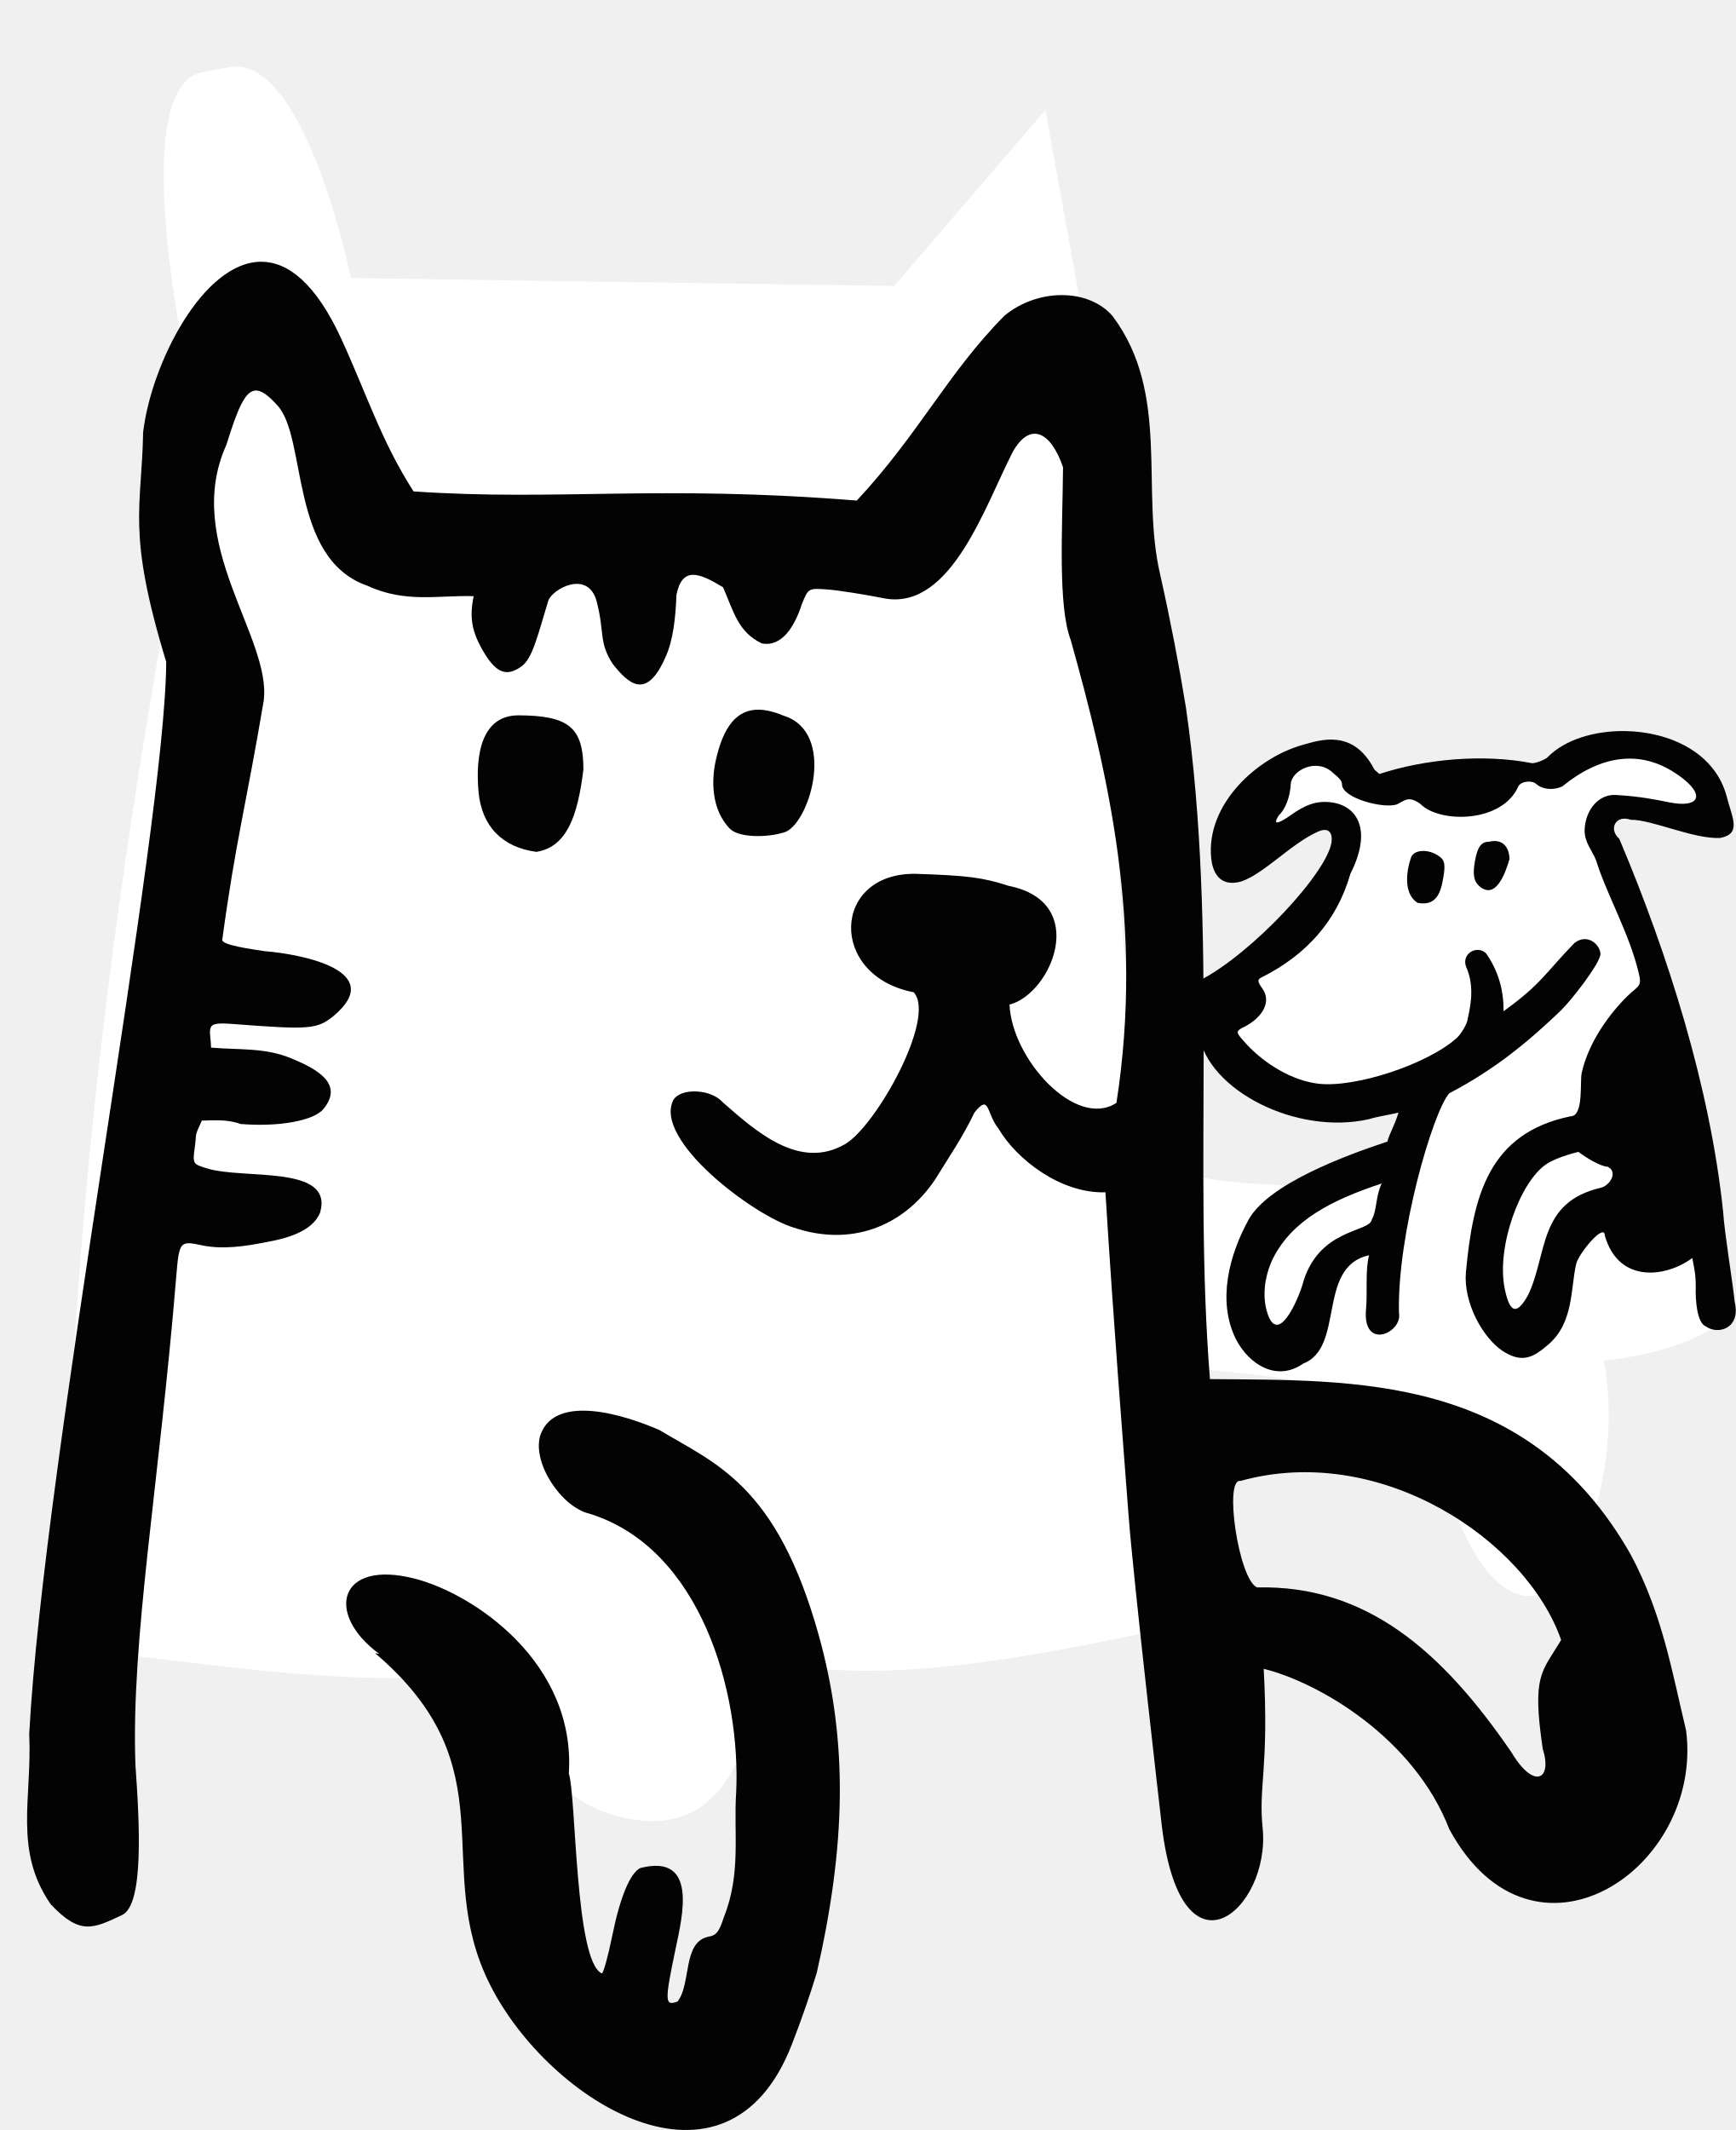
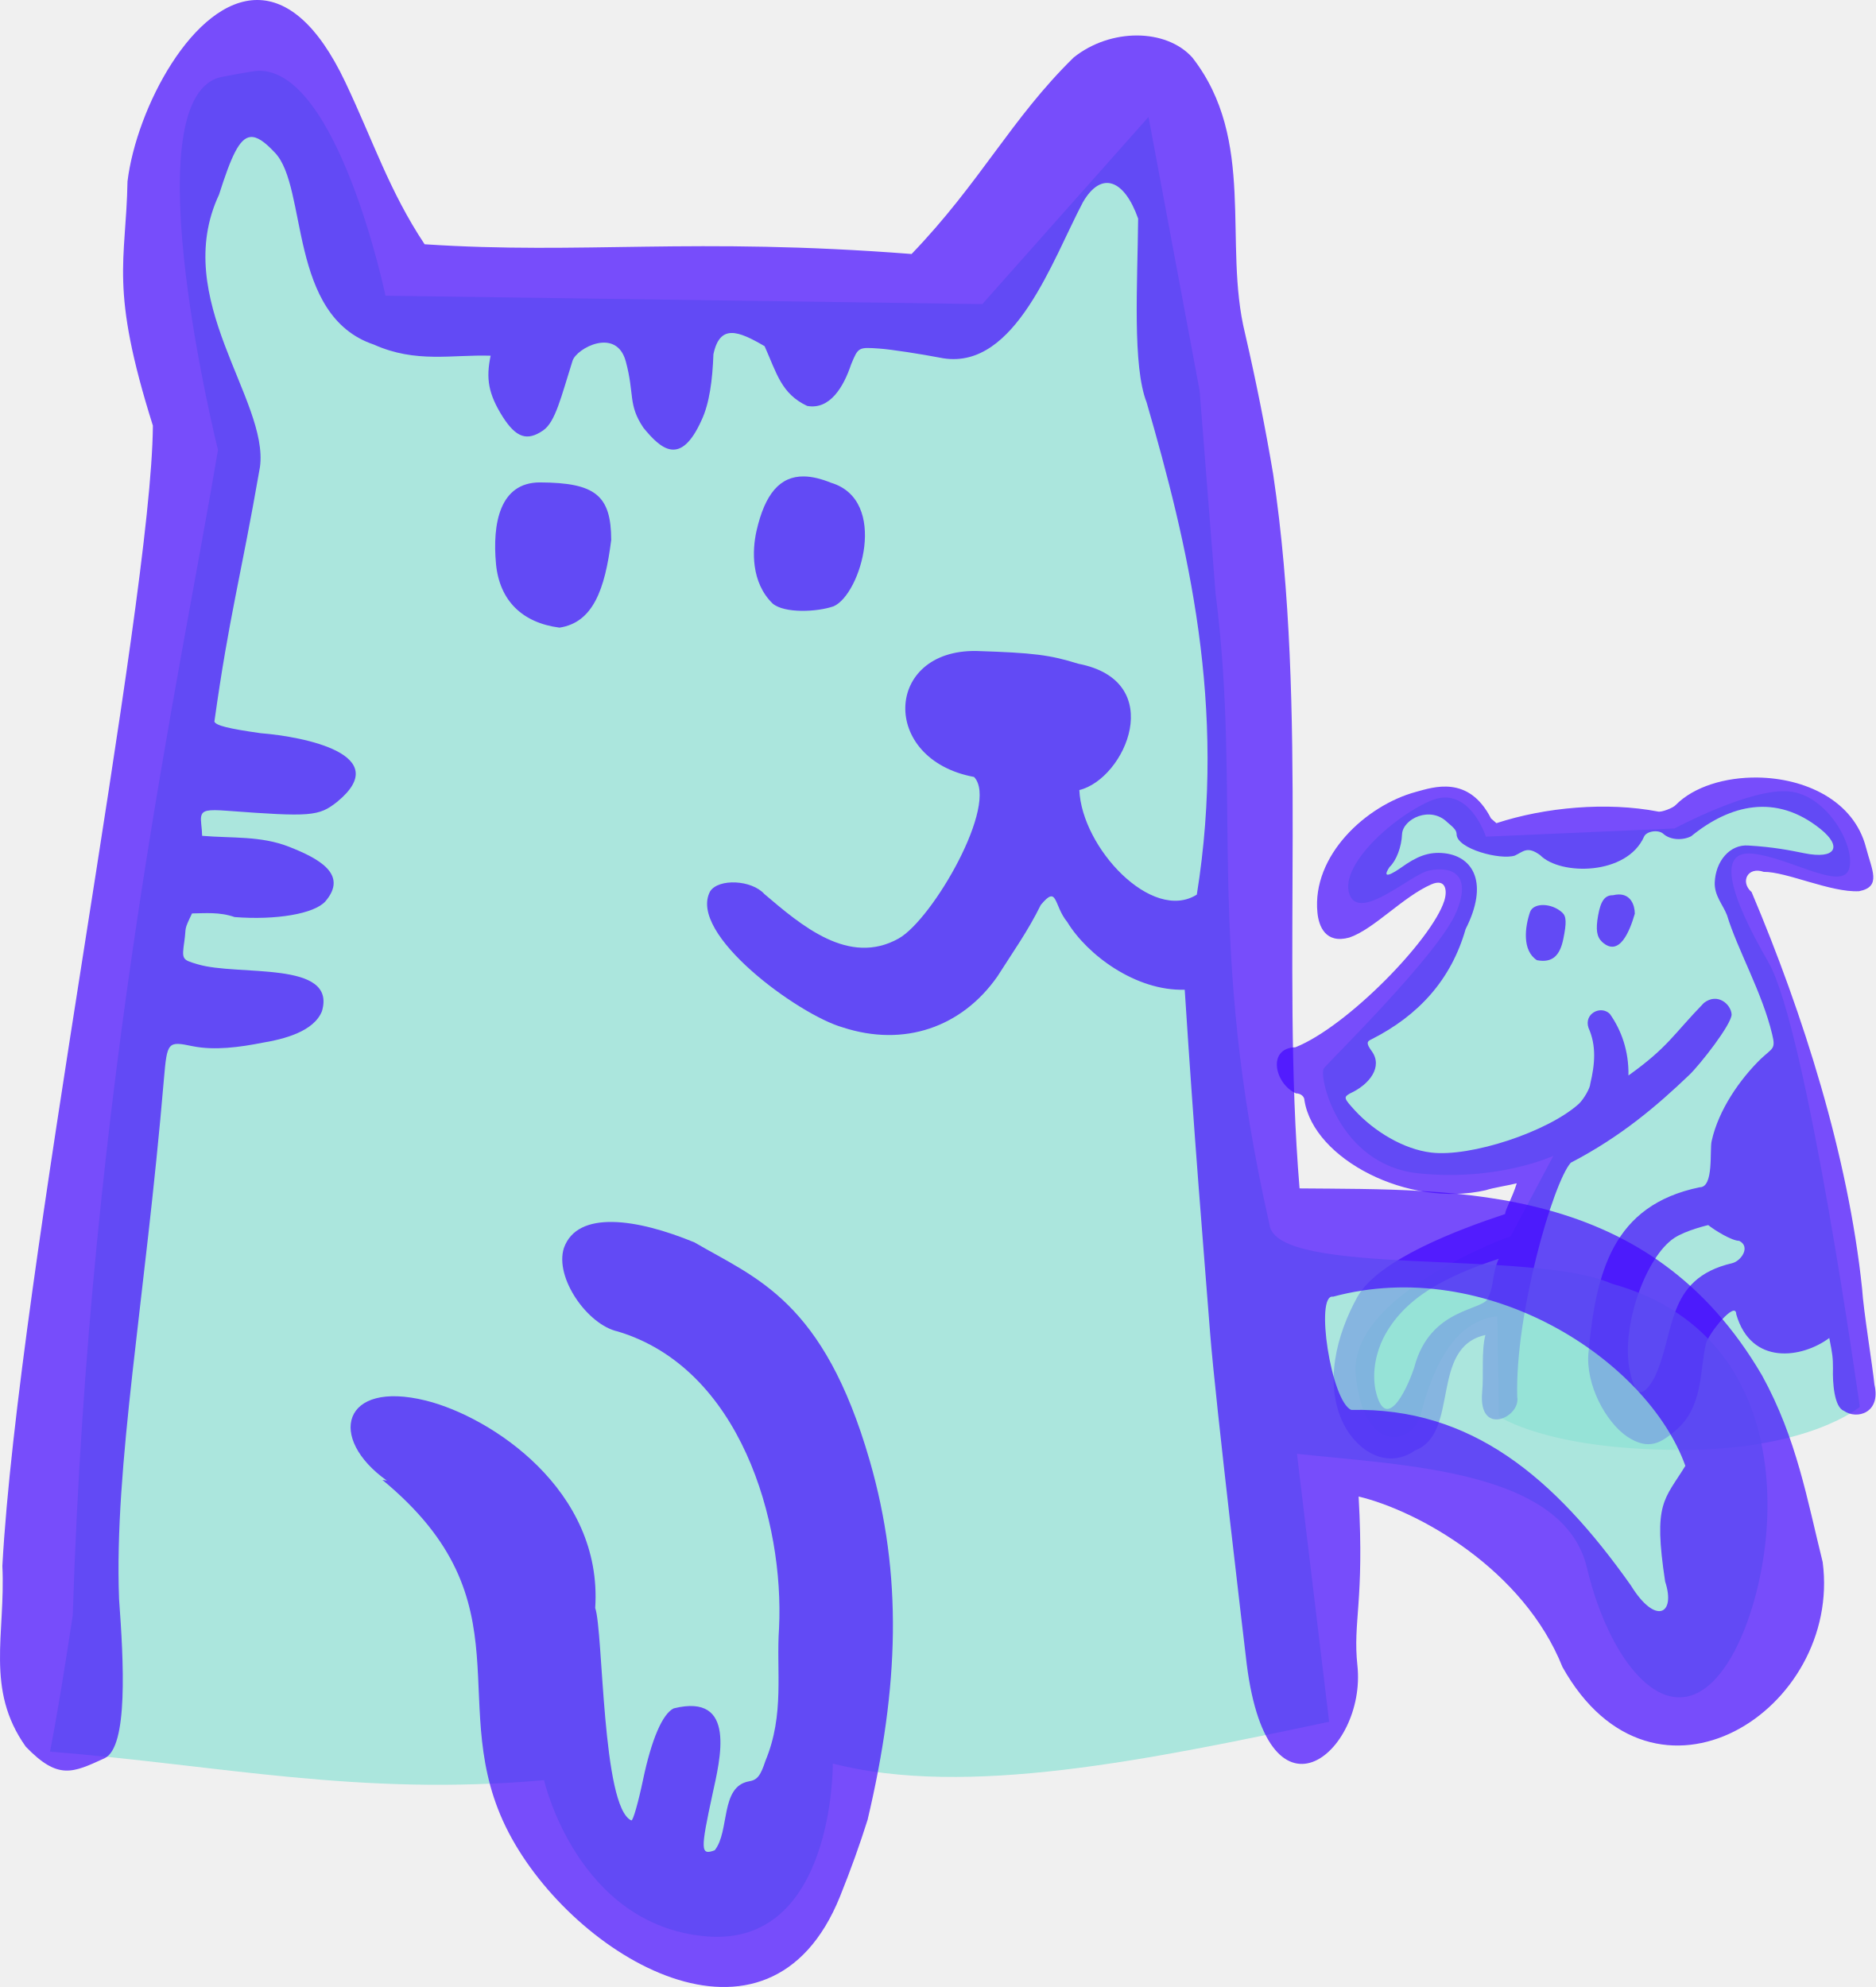
- <svg xmlns="http://www.w3.org/2000/svg" width="192.365" height="236" id="screenshot-1b5ba76f-ce73-80e4-8004-8e6235f5e487" viewBox="748 362 192.365 236" style="-webkit-print-color-adjust::exact" fill="none" version="1.1">
-   <g id="shape-1b5ba76f-ce73-80e4-8004-8e6235f5e487" rx="0" ry="0">
-     <g id="shape-1b5ba76f-ce73-80e4-8004-8e61edcdef80">
+ <svg xmlns="http://www.w3.org/2000/svg" width="195.365" height="207" id="screenshot-d5439c29-1b72-803f-8004-8f2ff157aca6" viewBox="753 400 195.365 207" style="-webkit-print-color-adjust::exact" fill="none" version="1.1">
+   <g id="shape-d5439c29-1b72-803f-8004-8f2ff157aca6" rx="0" ry="0">
+     <g id="shape-1b5ba76f-ce73-80e4-8004-8e620ff07358">
      <g fill="none">
-         <g class="fills" id="fills-1b5ba76f-ce73-80e4-8004-8e61edcdef80">
-           <rect rx="0" ry="0" x="748" y="362" width="184" height="207" transform="matrix(1, 0, 0, 1, 0, 0)" class="frame-background">
+         <g class="fills" id="fills-1b5ba76f-ce73-80e4-8004-8e620ff07358">
+           <rect rx="0" ry="0" x="886" y="481" width="62.365" height="70.936" transform="matrix(1, 0, 0, 1, 0, 0)" class="frame-background">
          </rect>
        </g>
        <g class="frame-children">
-           <g id="shape-1b5ba76f-ce73-80e4-8004-8e61edcdef81" style="fill:#000000" width="274.011" height="304.744" rx="0" ry="0">
-             <g id="shape-1b5ba76f-ce73-80e4-8004-8e61edcdef83">
-               <g class="fills" id="fills-1b5ba76f-ce73-80e4-8004-8e61edcdef83">
-                 <path d="M774.053,369.372C773.656,369.381,770.467,369.966,770.056,370.096C761.285,372.854,769.992,408.877,769.992,408.877C766.141,432.607,757.019,474.901,755.342,530.265C754.489,536.119,753.706,541.036,753.046,544.475C770.353,545.910,784.181,549.156,802.882,547.450C802.882,547.450,806.212,562.528,819.191,563.719C832.169,564.910,832.005,545.723,832.005,545.723C845.514,549.290,863.776,545.352,882.068,541.367L878.826,513.452C889.667,514.673,905.732,515.110,908.083,525.332C910.492,535.814,916.918,543.613,922.184,535.379C927.450,527.146,931.079,501.607,910.581,495.730C902.566,492.087,876.699,495.125,876.055,489.573C869.535,459.792,873.275,445.429,870.618,423.838L869.006,402.700L863.853,374.191L847.094,393.683L786.884,392.809C786.884,392.809,782.098,369.199,774.053,369.372ZZ" overflow="visible" color="#000" style="fill:#ffffff">
+           <g id="shape-1b5ba76f-ce73-80e4-8004-8e620ff07359" style="fill:#000000" width="235.711" height="268.103" rx="0" ry="0">
+             <g id="shape-1b5ba76f-ce73-80e4-8004-8e620ff0735b">
+               <g class="fills" id="fills-1b5ba76f-ce73-80e4-8004-8e620ff0735b">
+                 <path d="M908.957,537.126L909.131,547.543C909.131,547.543,914.064,550.987,927.758,551.044C941.451,551.101,946.717,546.561,946.717,546.561C946.717,546.561,941.230,507.228,937.198,500.241C933.166,493.254,931.806,488.586,935.522,488.928C939.238,489.269,944.788,492.813,945.578,490.578C946.369,488.344,943.412,482.851,939.380,482.453C935.348,482.054,927.426,486.309,927.426,486.309L907.771,487.163C907.771,487.163,906.032,481.713,902.031,483.420C898.031,485.128,892.528,490.194,893.556,493.140C894.584,496.086,899.881,491.148,901.778,490.706C903.676,490.265,906.538,490.621,904.688,495.032C902.838,499.444,891.484,510.530,890.899,511.298C890.314,512.066,892.417,521.345,900.703,522.227C908.989,523.109,914.808,520.406,914.808,520.406L910.364,528.773C910.364,528.773,893.477,534.835,894.220,543.189C894.963,551.542,900.102,550.589,900.972,547.387C901.842,544.185,903.739,537.667,908.957,537.126ZZ" overflow="visible" color="#000" style="fill:#8ee1d5;fill-opacity:0.7">
                </path>
              </g>
            </g>
-             <g id="shape-1b5ba76f-ce73-80e4-8004-8e61edcdef84">
-               <g class="fills" id="fills-1b5ba76f-ce73-80e4-8004-8e61edcdef84">
-                 <path d="M776.988,391.000C770.528,390.951,764.754,402.293,763.862,409.901C763.713,418.353,762.008,420.869,766.422,435.343C766.290,454.178,752.846,523.846,751.238,554.129C751.576,561.259,749.482,566.978,753.602,572.965C756.872,576.469,758.333,575.683,761.533,574.178C763.958,573.038,763.470,564.043,763.010,557.575C762.505,543.617,765.618,526.717,767.538,503.367C767.859,499.532,767.929,499.449,770.426,499.989C772.656,500.452,775.164,500.100,777.497,499.625C779.592,499.260,782.646,498.490,783.478,496.339C784.996,491.002,774.975,492.728,770.913,491.447C769.348,490.973,769.336,490.952,769.602,489.008C769.804,487.528,769.510,487.996,770.370,486.158C771.687,486.143,773.140,485.987,774.666,486.537C778.857,486.876,782.686,486.195,783.811,484.914C786.197,482.061,783.073,480.400,780.159,479.215C777.301,478.054,774.390,478.339,771.390,478.073C771.371,477.149,771.206,476.481,771.293,476.053C771.422,475.419,771.908,475.309,773.895,475.462C782.344,476.113,783.151,476.047,784.991,474.547C790.843,469.609,781.657,467.742,777.300,467.383C774.054,466.911,772.772,466.578,772.626,466.173C774.138,455.021,775.226,451.494,777.222,439.658C778.150,432.660,768.166,422.152,773.093,411.278C774.321,407.307,775.137,405.402,776.252,405.276C776.921,405.199,777.697,405.763,778.731,406.904C782.066,410.499,780.026,423.896,788.717,426.899C792.957,428.864,796.627,427.923,800.492,428.056C800.005,430.445,800.258,432.026,801.709,434.417C803.064,436.604,804.172,436.990,805.791,435.837C807.024,434.959,807.591,432.380,808.757,428.577C809.169,427.273,813.182,425.047,814.126,428.650C815.031,432.107,814.326,433.135,815.903,435.563C817.692,437.817,819.661,439.608,821.765,434.779C822.571,433.013,822.871,430.563,822.964,427.909C823.610,424.742,825.447,425.443,828.128,427.064C829.350,429.890,829.816,432.027,832.423,433.288C834.717,433.718,836.098,431.296,836.851,428.972C837.577,427.160,837.579,427.159,839.702,427.313C840.872,427.398,843.789,427.856,846.184,428.331C853.426,429.465,857.134,418.137,860.231,412.076C862.094,408.753,864.410,409.687,865.808,413.774C865.743,420.653,865.219,429.124,866.665,432.927C870.795,447.699,874.792,464.500,871.726,484.199C867.204,487.137,860.131,479.332,859.876,473.305C864.510,472.133,868.836,461.947,859.771,460.147C856.921,459.224,855.229,459.005,849.507,458.819C840.194,458.646,839.742,470.113,849.257,471.941C851.813,474.749,845.065,486.804,841.640,488.776C836.624,491.664,831.848,487.424,828.102,484.135C826.825,482.663,823.498,482.491,822.635,483.853C820.323,488.288,831.578,496.732,835.996,498.024C842.214,500.127,848.033,497.997,851.605,492.731C853.176,490.176,854.696,487.987,855.984,485.279C857.705,483.127,857.254,485.288,858.660,487.058C860.661,490.462,865.559,494.261,870.506,494.105C871.486,509.821,872.397,520.946,873.070,529.894C873.605,537.017,876.662,563.486,876.662,563.486C878.644,582.575,888.867,573.578,887.926,564.516C887.447,559.902,888.642,557.953,888.048,546.902C894.122,548.406,904.692,554.517,908.614,564.671C917.886,581.750,936.803,569.102,934.860,553.743C933.308,547.304,932.257,540.880,928.739,534.282C917.347,514.179,898.135,514.960,882.090,514.803C880.200,491.363,883.018,465.194,879.424,440.368C878.666,435.729,877.740,430.868,876.593,425.747C874.346,416.325,877.776,405.625,871.277,396.995C868.614,393.936,863.001,393.928,859.307,396.986C853.004,403.355,849.920,409.975,842.954,417.461C820.797,415.686,809.850,417.538,793.832,416.447C790.279,410.932,788.646,405.682,785.828,399.549C783.002,393.399,779.924,391.022,776.988,391.000ZZM832.103,440.633C829.683,440.595,828.160,442.442,827.308,446.322C826.872,448.335,826.743,451.666,828.942,453.878C830.135,454.916,833.422,454.766,835.095,454.158C837.832,452.915,840.675,443.104,834.830,441.293C833.816,440.868,832.909,440.646,832.103,440.633ZZM805.464,441.257C801.406,441.257,800.656,445.535,801.034,449.760C801.393,453.567,803.675,455.880,807.439,456.385C810.802,455.853,812.021,452.458,812.655,447.251C812.642,442.602,811.059,441.285,805.464,441.257ZZM807.881,521.018C806.927,524.109,810.267,529.018,813.316,529.708C825.692,533.545,830.109,549.542,829.584,560.614C829.282,565.041,830.168,569.585,828.214,574.435C827.709,576.019,827.381,576.439,826.543,576.576C823.621,577.129,824.632,581.775,823.096,583.757C821.658,584.306,821.642,583.787,822.875,577.900C823.628,574.309,825.375,567.335,818.960,568.973C817.821,569.547,816.722,572.199,815.863,576.418C815.384,578.779,814.857,580.682,814.690,580.647C811.707,579.303,811.861,560.897,811.040,558.516C811.824,546.216,800.509,538.587,793.962,536.909C785.494,534.739,783.993,540.815,790.025,545.245C789.873,545.223,789.724,545.194,789.572,545.171C804.621,557.983,795.652,568.711,802.313,581.916C808.868,594.914,828.541,607.019,835.737,588.562C836.815,585.795,837.736,583.138,838.516,580.583C841.705,566.634,842.056,555.098,838.740,543.198C834.071,526.448,827.274,524.184,821.054,520.430C815.273,517.958,809.246,517.028,807.881,521.018ZZM921.007,543.707C918.873,547.293,917.753,547.519,918.969,555.767C920.065,559.190,917.999,560.344,915.498,556.147C907.806,544.923,899.432,537.609,887.311,537.881C885.267,537.014,883.610,525.739,885.472,526.084C901.002,521.770,917.168,532.662,921.007,543.707ZZ" style="fill:#030303">
+             <g id="shape-1b5ba76f-ce73-80e4-8004-8e620ff0bbf6">
+               <g class="fills" id="fills-1b5ba76f-ce73-80e4-8004-8e620ff0bbf6">
+                 <path d="M936.062,481.001C932.700,480.958,929.433,481.954,927.561,483.848C927.301,484.168,926.039,484.644,925.709,484.546C920.359,483.515,913.949,484.093,908.869,485.756L908.307,485.263C905.967,480.691,902.272,482.012,900.469,482.502C895.309,483.904,889.635,489.113,890.227,495.081C890.365,496.475,891.051,498.360,893.549,497.670C896.095,496.816,899.120,493.434,902.084,492.134C903.573,491.481,903.793,492.732,903.438,493.846C902.156,497.878,893.333,506.953,887.936,509.101C884.931,509.193,885.801,512.935,887.990,513.903C888.485,513.903,888.875,514.226,888.875,514.637C889.848,520.772,899.676,525.841,907.753,523.993C908.525,523.732,910.215,523.476,910.987,523.273C910.521,524.798,909.840,525.895,909.768,526.479C904.864,528.106,896.567,531.220,894.388,535.109C892.194,539.082,890.882,544.174,892.961,548.368C894.440,551.236,897.526,553.109,900.410,551.091C902.750,550.195,903.118,547.511,903.631,544.891C904.144,542.270,904.804,539.714,907.726,539.075C907.277,540.730,907.562,543.321,907.385,545.044C906.970,549.719,911.437,547.658,911.038,545.514C910.798,536.887,914.789,523.169,916.616,521.128C921.828,518.420,925.591,515.203,928.966,511.975C930.075,510.914,933.368,506.715,933.368,505.681C933.307,504.628,931.912,503.382,930.487,504.478C927.200,507.870,926.783,509.059,922.623,512.043C922.671,509.500,921.891,507.327,920.681,505.620C919.732,504.697,917.963,505.599,918.463,507.083C919.299,508.946,919.133,510.864,918.645,512.909C918.645,513.329,917.971,514.512,917.460,514.990C914.222,517.915,906.180,520.562,902.080,520.071C899.181,519.724,896.161,517.866,894.169,515.725C892.961,514.403,892.934,514.315,893.608,513.917C895.692,512.971,897.040,511.120,895.898,509.528C895.324,508.736,895.320,508.504,895.877,508.262C900.732,505.806,904.150,502.085,905.661,496.793C908.089,492.012,906.465,489.259,903.506,488.894C901.782,488.684,900.525,489.256,898.958,490.375C898.200,490.912,896.774,491.774,897.735,490.327C898.445,489.665,898.992,488.224,899.041,486.883C899.153,485.295,901.982,483.925,903.748,485.653C904.533,486.301,904.719,486.545,904.724,486.934C904.787,488.441,909.267,489.615,910.778,489.136C911.669,488.731,912.069,488.097,913.425,489.085C915.521,491.219,922.453,491.218,924.251,487.153C924.510,486.575,925.752,486.398,926.256,486.867C927.007,487.537,928.294,487.558,929.154,487.119C933.198,483.825,937.971,482.626,942.615,486.354C944.950,488.229,944.185,489.546,940.949,488.889C939.442,488.584,937.729,488.238,935.129,488.085C933.195,487.931,931.696,489.704,931.610,491.945C931.565,493.315,932.467,494.247,932.891,495.347C933.967,498.905,936.564,503.412,937.594,507.756C937.975,509.311,937.651,509.148,936.404,510.317C934.246,512.425,932.011,515.604,931.291,518.864C931.060,519.776,931.546,523.700,930.048,523.685C920.962,525.556,919.248,532.540,918.460,540.910C918.143,544.279,920.287,548.148,922.463,549.646C924.791,551.194,926.071,550.263,927.583,548.976C930.435,546.547,930.047,542.673,930.681,540.021C930.949,538.899,933.817,535.410,933.850,536.909C935.406,542.313,940.726,541.490,943.542,539.388C943.880,541.084,943.925,541.456,943.925,542.551C943.875,544.059,944.062,546.582,945.050,546.969C946.431,547.938,948.942,547.177,948.245,544.248C948.066,542.394,947.097,536.519,946.961,534.257C945.512,520.417,940.820,505.627,935.451,492.936C934.233,491.883,935.028,490.237,936.717,490.829C939.085,490.800,943.702,492.998,946.642,492.843C949.025,492.383,947.966,490.624,947.369,488.301C946.096,483.351,940.976,481.065,936.062,481.001ZZM921.607,493.183C921.428,493.185,921.233,493.210,921.019,493.262C920.165,493.254,919.735,493.837,919.462,495.375C919.200,496.852,919.316,497.606,919.890,498.138C921.699,499.770,922.781,496.923,923.285,495.185C923.280,494.278,922.857,493.167,921.607,493.183ZZM913.776,494.284C913.125,494.271,912.566,494.506,912.378,494.996C911.828,496.601,911.536,499.014,913.086,500.029C914.731,500.347,915.483,499.516,915.832,497.847C916.187,496.125,916.161,495.464,915.723,495.065C915.168,494.559,914.426,494.298,913.776,494.284ZZM930.932,527.625C931.575,528.149,933.388,529.267,934.158,529.267C935.372,529.869,934.381,531.354,933.436,531.593C926.414,533.215,927.548,538.918,925.334,543.512C924.099,545.720,923.319,545.543,922.753,542.769C921.818,538.191,924.436,530.931,927.391,528.971C928.615,528.160,930.932,527.625,930.932,527.625ZZM909.115,531.131C908.409,532.681,908.623,534.045,908.025,535.122C907.817,536.592,901.974,536.037,900.306,542.472C899.423,545.121,897.267,549.286,896.272,544.792C895.882,542.780,896.406,540.792,897.076,539.430C899.216,535.184,903.609,532.948,909.115,531.131ZZ" style="fill:#4308ff;fill-opacity:0.7">
                </path>
              </g>
            </g>
          </g>
        </g>
      </g>
    </g>
-     <g id="shape-1b5ba76f-ce73-80e4-8004-8e620ff07358">
+     <g id="shape-d5439c29-1b72-803f-8004-8f2fd619770d">
      <g fill="none">
-         <g class="fills" id="fills-1b5ba76f-ce73-80e4-8004-8e620ff07358">
-           <rect rx="0" ry="0" x="878" y="443" width="62.365" height="70.936" transform="matrix(1, 0, 0, 1, 0, 0)" class="frame-background">
+         <g class="fills" id="fills-d5439c29-1b72-803f-8004-8f2fd619770d">
+           <rect rx="0" ry="0" x="753" y="400" width="190" height="207" transform="matrix(1, 0, 0, 1, 0, 0)" class="frame-background">
          </rect>
        </g>
        <g class="frame-children">
-           <g id="shape-1b5ba76f-ce73-80e4-8004-8e620ff07359" style="fill:#000000" width="235.711" height="268.103" rx="0" ry="0">
-             <g id="shape-1b5ba76f-ce73-80e4-8004-8e620ff0735b">
-               <g class="fills" id="fills-1b5ba76f-ce73-80e4-8004-8e620ff0735b">
-                 <path d="M900.957,499.126L901.131,509.543C901.131,509.543,906.064,512.987,919.758,513.044C933.451,513.101,938.717,508.561,938.717,508.561C938.717,508.561,933.230,469.228,929.198,462.241C925.166,455.254,923.806,450.586,927.522,450.928C931.238,451.269,936.788,454.813,937.578,452.578C938.369,450.344,935.412,444.851,931.380,444.453C927.348,444.054,919.426,448.309,919.426,448.309L899.771,449.163C899.771,449.163,898.032,443.713,894.031,445.420C890.031,447.128,884.528,452.194,885.556,455.140C886.584,458.086,891.881,453.148,893.778,452.706C895.676,452.265,898.538,452.621,896.688,457.032C894.838,461.444,883.484,472.530,882.899,473.298C882.314,474.066,884.417,483.345,892.703,484.227C900.989,485.109,906.808,482.406,906.808,482.406L902.364,490.773C902.364,490.773,885.477,496.835,886.220,505.189C886.963,513.542,892.102,512.589,892.972,509.387C893.842,506.185,895.739,499.667,900.957,499.126ZZ" overflow="visible" color="#000" style="fill:#ffffff">
+           <g id="shape-d5439c29-1b72-803f-8004-8f2fd619770e" style="fill:#000000" width="274.011" height="304.744" rx="0" ry="0">
+             <g id="shape-d5439c29-1b72-803f-8004-8f2fd6197710">
+               <g class="fills" id="fills-d5439c29-1b72-803f-8004-8f2fd6197710">
+                 <path d="M779.903,407.372C779.492,407.381,776.200,407.966,775.775,408.096C766.718,410.854,775.709,446.877,775.709,446.877C771.733,470.607,762.314,512.901,760.581,568.265C759.700,574.119,758.893,579.036,758.211,582.475C776.082,583.910,790.361,587.156,809.671,585.450C809.671,585.450,813.110,600.528,826.512,601.719C839.914,602.910,839.745,583.723,839.745,583.723C853.694,587.290,872.551,583.352,891.440,579.367L888.092,551.452C899.286,552.673,915.876,553.110,918.303,563.332C920.791,573.814,927.426,581.613,932.864,573.379C938.301,565.146,942.049,539.607,920.883,533.730C912.606,530.087,885.896,533.125,885.230,527.573C878.499,497.792,882.360,483.429,879.616,461.838L877.951,440.700L872.630,412.191L855.325,431.683L793.152,430.809C793.152,430.809,788.210,407.199,779.903,407.372ZZ" overflow="visible" color="#000" style="fill:#8ee1d5;fill-opacity:0.7">
                </path>
              </g>
            </g>
-             <g id="shape-1b5ba76f-ce73-80e4-8004-8e620ff0bbf6">
-               <g class="fills" id="fills-1b5ba76f-ce73-80e4-8004-8e620ff0bbf6">
-                 <path d="M928.062,443.001C924.700,442.958,921.433,443.954,919.561,445.848C919.301,446.168,918.039,446.644,917.709,446.546C912.359,445.515,905.949,446.093,900.869,447.756L900.307,447.263C897.967,442.691,894.272,444.012,892.469,444.502C887.309,445.904,881.635,451.113,882.227,457.081C882.365,458.475,883.051,460.360,885.549,459.670C888.095,458.816,891.120,455.434,894.084,454.134C895.573,453.481,895.793,454.732,895.438,455.846C894.156,459.878,885.333,468.953,879.936,471.101C876.931,471.193,877.801,474.935,879.990,475.903C880.485,475.903,880.875,476.226,880.875,476.637C881.848,482.772,891.676,487.841,899.753,485.993C900.525,485.732,902.215,485.476,902.987,485.273C902.521,486.798,901.840,487.895,901.768,488.479C896.864,490.106,888.567,493.220,886.388,497.109C884.194,501.082,882.882,506.174,884.961,510.368C886.440,513.236,889.526,515.109,892.410,513.091C894.750,512.195,895.118,509.511,895.631,506.891C896.144,504.270,896.804,501.714,899.726,501.075C899.277,502.730,899.562,505.321,899.385,507.044C898.970,511.719,903.437,509.658,903.038,507.514C902.798,498.887,906.789,485.169,908.616,483.128C913.828,480.420,917.591,477.203,920.966,473.975C922.075,472.914,925.368,468.715,925.368,467.681C925.307,466.628,923.912,465.382,922.487,466.478C919.200,469.870,918.783,471.059,914.623,474.043C914.671,471.500,913.891,469.327,912.681,467.620C911.732,466.697,909.963,467.599,910.463,469.083C911.299,470.946,911.133,472.864,910.645,474.909C910.645,475.329,909.971,476.512,909.460,476.990C906.222,479.915,898.180,482.562,894.080,482.071C891.181,481.724,888.161,479.866,886.169,477.725C884.961,476.403,884.934,476.315,885.608,475.917C887.692,474.971,889.040,473.120,887.898,471.528C887.324,470.736,887.320,470.504,887.877,470.262C892.732,467.806,896.150,464.085,897.661,458.793C900.089,454.012,898.465,451.259,895.506,450.894C893.782,450.684,892.525,451.256,890.958,452.375C890.200,452.912,888.774,453.774,889.735,452.327C890.445,451.665,890.992,450.224,891.041,448.883C891.153,447.295,893.982,445.925,895.748,447.653C896.533,448.301,896.719,448.545,896.724,448.934C896.787,450.441,901.267,451.615,902.778,451.136C903.669,450.731,904.069,450.097,905.425,451.085C907.521,453.219,914.453,453.218,916.251,449.153C916.510,448.575,917.752,448.398,918.256,448.867C919.007,449.537,920.294,449.558,921.154,449.119C925.198,445.825,929.971,444.626,934.615,448.354C936.950,450.229,936.185,451.546,932.949,450.889C931.442,450.584,929.729,450.238,927.129,450.085C925.195,449.931,923.696,451.704,923.610,453.945C923.565,455.315,924.467,456.247,924.891,457.347C925.967,460.905,928.564,465.412,929.594,469.756C929.975,471.311,929.651,471.148,928.404,472.317C926.246,474.425,924.011,477.604,923.291,480.864C923.060,481.776,923.546,485.700,922.048,485.685C912.962,487.556,911.248,494.540,910.460,502.910C910.143,506.279,912.287,510.148,914.463,511.646C916.791,513.194,918.071,512.263,919.583,510.976C922.435,508.547,922.047,504.673,922.681,502.021C922.949,500.899,925.817,497.410,925.850,498.909C927.406,504.313,932.726,503.490,935.542,501.388C935.880,503.084,935.925,503.456,935.925,504.551C935.875,506.059,936.062,508.582,937.050,508.969C938.431,509.938,940.942,509.177,940.245,506.248C940.066,504.394,939.097,498.519,938.961,496.257C937.512,482.417,932.820,467.627,927.451,454.936C926.233,453.883,927.028,452.237,928.717,452.829C931.085,452.800,935.702,454.998,938.642,454.843C941.025,454.383,939.966,452.624,939.369,450.301C938.096,445.351,932.976,443.065,928.062,443.001ZZM913.607,455.183C913.428,455.185,913.233,455.210,913.019,455.262C912.165,455.254,911.735,455.837,911.462,457.375C911.200,458.852,911.316,459.606,911.890,460.138C913.699,461.770,914.781,458.923,915.285,457.185C915.280,456.278,914.857,455.167,913.607,455.183ZZM905.776,456.284C905.125,456.271,904.566,456.506,904.378,456.996C903.828,458.601,903.536,461.014,905.086,462.029C906.731,462.347,907.483,461.516,907.832,459.847C908.187,458.125,908.161,457.464,907.723,457.065C907.168,456.559,906.426,456.298,905.776,456.284ZZM922.932,489.625C923.575,490.149,925.388,491.267,926.158,491.267C927.372,491.869,926.381,493.354,925.436,493.593C918.414,495.215,919.548,500.918,917.334,505.512C916.099,507.720,915.319,507.543,914.753,504.769C913.818,500.191,916.436,492.931,919.391,490.971C920.615,490.160,922.932,489.625,922.932,489.625ZZM901.115,493.131C900.409,494.681,900.623,496.045,900.025,497.122C899.817,498.592,893.974,498.037,892.306,504.472C891.423,507.121,889.267,511.286,888.272,506.792C887.882,504.780,888.406,502.792,889.076,501.430C891.216,497.184,895.609,494.948,901.115,493.131ZZ" style="fill:#030303">
+             <g id="shape-d5439c29-1b72-803f-8004-8f2fd619bd28">
+               <g class="fills" id="fills-d5439c29-1b72-803f-8004-8f2fd619bd28">
+                 <path d="M779.835,400.000C773.165,399.951,767.202,411.294,766.281,418.901C766.127,427.353,764.367,429.869,768.925,444.343C768.789,463.178,754.907,532.846,753.246,563.129C753.595,570.259,751.433,575.978,755.687,581.965C759.063,585.469,760.573,584.683,763.877,583.178C766.380,582.038,765.877,573.044,765.401,566.576C764.880,552.617,768.095,535.717,770.078,512.367C770.409,508.532,770.481,508.449,773.060,508.989C775.362,509.453,777.951,509.100,780.361,508.625C782.524,508.260,785.678,507.491,786.537,505.339C788.104,500.002,777.757,501.728,773.562,500.448C771.946,499.973,771.934,499.952,772.209,498.008C772.417,496.528,772.113,496.996,773.002,495.159C774.362,495.144,775.862,494.987,777.438,495.537C781.765,495.876,785.719,495.195,786.881,493.914C789.344,491.061,786.119,489.400,783.109,488.215C780.159,487.054,777.153,487.340,774.055,487.073C774.035,486.149,773.865,485.481,773.955,485.053C774.088,484.419,774.590,484.309,776.641,484.462C785.366,485.113,786.200,485.047,788.100,483.547C794.143,478.609,784.657,476.742,780.158,476.383C776.805,475.911,775.482,475.578,775.331,475.173C776.892,464.021,778.016,460.495,780.077,448.659C781.035,441.660,770.726,431.153,775.813,420.278C777.081,416.307,777.924,414.403,779.075,414.276C779.766,414.200,780.568,414.763,781.635,415.904C785.079,419.499,782.973,432.896,791.947,435.899C796.325,437.865,800.115,436.923,804.106,437.056C803.603,439.445,803.864,441.027,805.363,443.418C806.762,445.604,807.906,445.990,809.578,444.837C810.851,443.959,811.437,441.381,812.640,437.577C813.066,436.273,817.210,434.047,818.184,437.651C819.119,441.107,818.390,442.135,820.019,444.563C821.867,446.817,823.899,448.608,826.073,443.779C826.904,442.013,827.215,439.563,827.311,436.909C827.978,433.742,829.874,434.443,832.643,436.064C833.905,438.890,834.386,441.027,837.078,442.288C839.447,442.718,840.873,440.297,841.650,437.973C842.400,436.160,842.402,436.160,844.595,436.313C845.802,436.398,848.814,436.856,851.288,437.331C858.766,438.465,862.595,427.138,865.793,421.076C867.716,417.753,870.109,418.688,871.551,422.774C871.485,429.653,870.944,438.124,872.437,441.927C876.701,456.699,880.829,473.500,877.663,493.199C872.993,496.137,865.689,488.332,865.426,482.305C870.211,481.133,874.679,470.947,865.318,469.147C862.375,468.224,860.628,468.005,854.719,467.819C845.103,467.646,844.636,479.114,854.461,480.941C857.101,483.749,850.133,495.804,846.595,497.776C841.416,500.664,836.484,496.424,832.616,493.136C831.297,491.663,827.862,491.491,826.971,492.853C824.583,497.288,836.205,505.733,840.768,507.025C847.188,509.127,853.197,506.997,856.885,501.732C858.508,499.176,860.078,496.987,861.407,494.279C863.185,492.127,862.719,494.289,864.171,496.058C866.237,499.462,871.294,503.261,876.403,503.106C877.415,518.821,878.355,529.946,879.050,538.894C879.604,546.017,882.759,572.487,882.759,572.487C884.806,591.575,895.363,582.578,894.391,573.516C893.896,568.902,895.130,566.953,894.517,555.902C900.790,557.406,911.704,563.517,915.753,573.671C925.328,590.750,944.862,578.103,942.856,562.743C941.253,556.304,940.167,549.880,936.535,543.282C924.772,523.179,904.933,523.960,888.364,523.804C886.413,500.363,889.323,474.194,885.611,449.369C884.829,444.729,883.872,439.868,882.689,434.747C880.368,425.325,883.910,414.625,877.199,405.996C874.450,402.936,868.653,402.928,864.839,405.986C858.331,412.355,855.146,418.975,847.953,426.461C825.073,424.687,813.769,426.539,797.229,425.447C793.560,419.933,791.874,414.682,788.964,408.549C786.046,402.399,782.868,400.023,779.835,400.000ZZM836.747,449.633C834.248,449.596,832.676,451.442,831.796,455.322C831.346,457.335,831.213,460.666,833.483,462.878C834.715,463.916,838.109,463.766,839.838,463.159C842.664,461.916,845.599,452.104,839.564,450.294C838.517,449.868,837.580,449.646,836.747,449.633ZZM809.240,450.257C805.050,450.257,804.275,454.535,804.665,458.760C805.037,462.567,807.392,464.880,811.279,465.385C814.752,464.854,816.011,461.458,816.665,456.251C816.652,451.602,815.017,450.285,809.240,450.257ZZM811.736,530.018C810.750,533.109,814.200,538.018,817.348,538.708C830.127,542.546,834.689,558.542,834.147,569.614C833.835,574.041,834.749,578.585,832.731,583.436C832.211,585.020,831.871,585.439,831.006,585.576C827.989,586.129,829.033,590.775,827.447,592.757C825.962,593.306,825.946,592.787,827.218,586.900C827.997,583.310,829.800,576.335,823.176,577.973C822.000,578.548,820.865,581.199,819.978,585.418C819.484,587.780,818.939,589.683,818.767,589.648C815.687,588.304,815.846,569.898,814.997,567.516C815.808,555.216,804.123,547.587,797.363,545.909C788.619,543.739,787.069,549.815,793.297,554.246C793.140,554.223,792.987,554.194,792.830,554.171C808.370,566.983,799.108,577.711,805.986,590.916C812.755,603.914,833.069,616.019,840.500,597.562C841.614,594.795,842.565,592.138,843.370,589.583C846.663,575.635,847.025,564.098,843.601,552.198C838.780,535.449,831.762,533.184,825.338,529.430C819.369,526.959,813.145,526.028,811.736,530.018ZZM928.551,552.707C926.347,556.293,925.190,556.520,926.446,564.767C927.578,568.190,925.444,569.344,922.862,565.147C914.919,553.923,906.272,546.609,893.756,546.882C891.646,546.014,889.935,534.740,891.857,535.084C907.893,530.770,924.587,541.662,928.551,552.707ZZ" style="fill:#4308ff;fill-opacity:0.7">
                </path>
              </g>
            </g>
          </g>
        </g>
      </g>
    </g>
  </g>
</svg>
